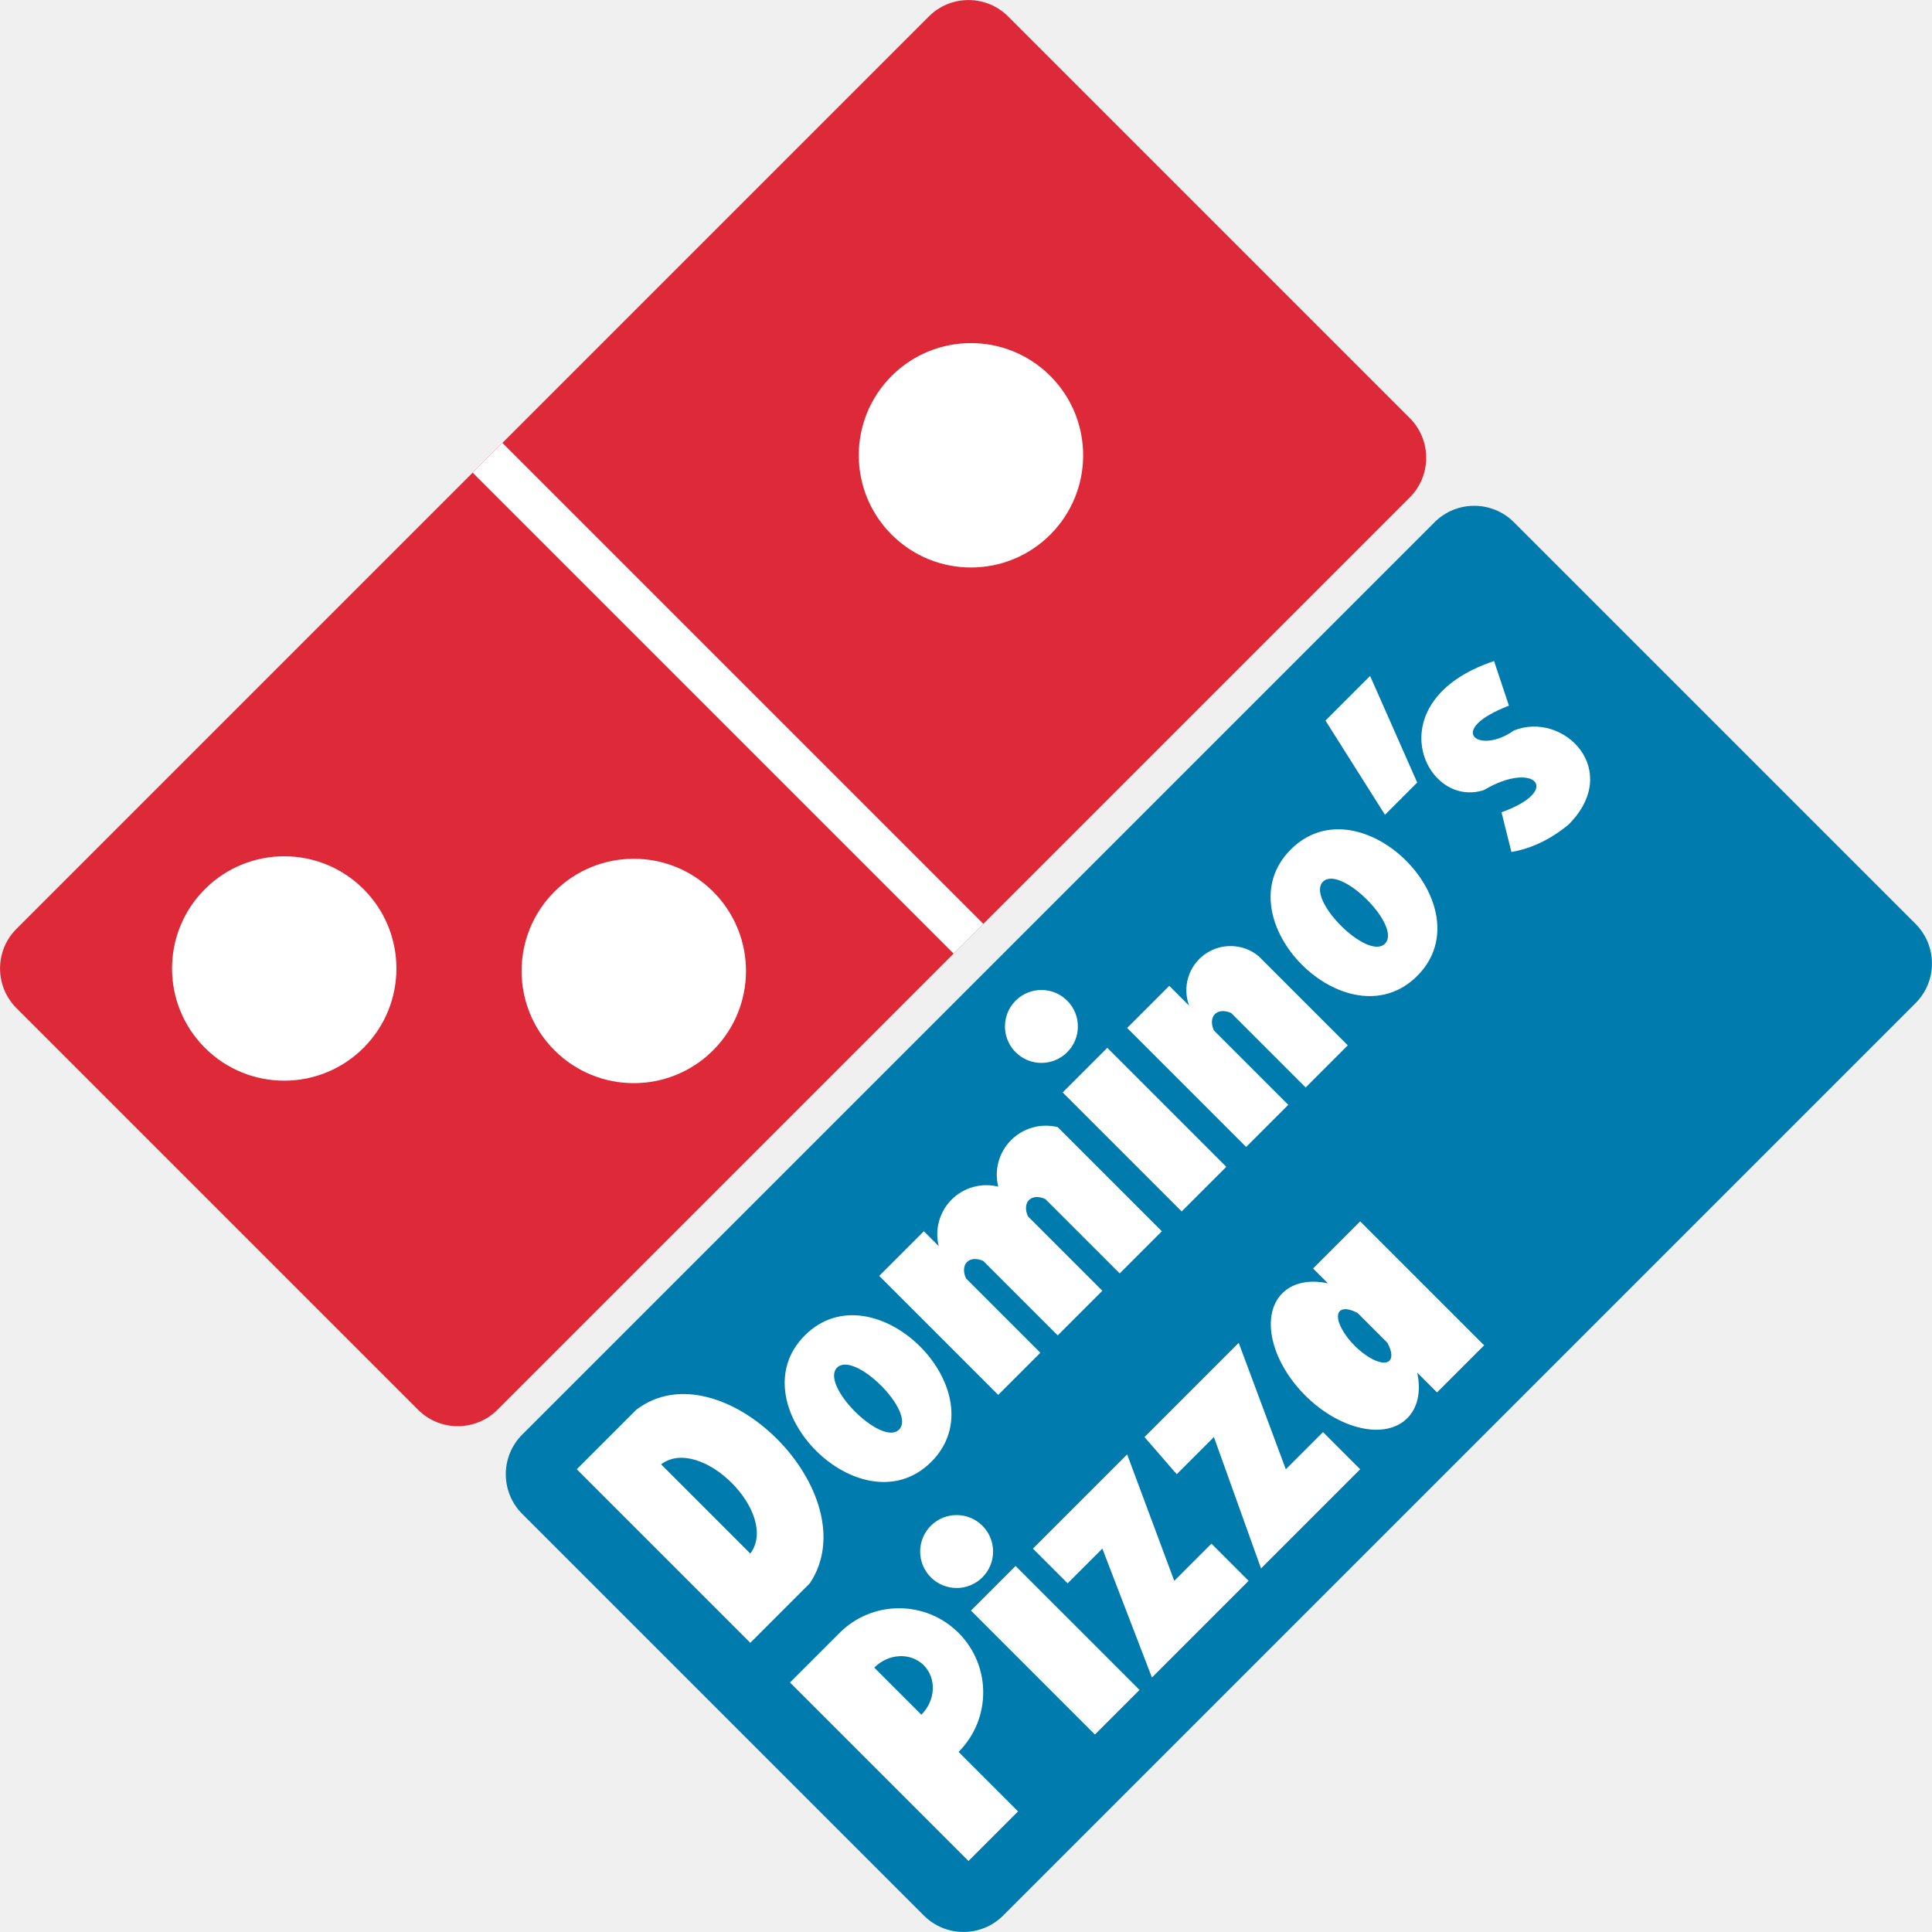
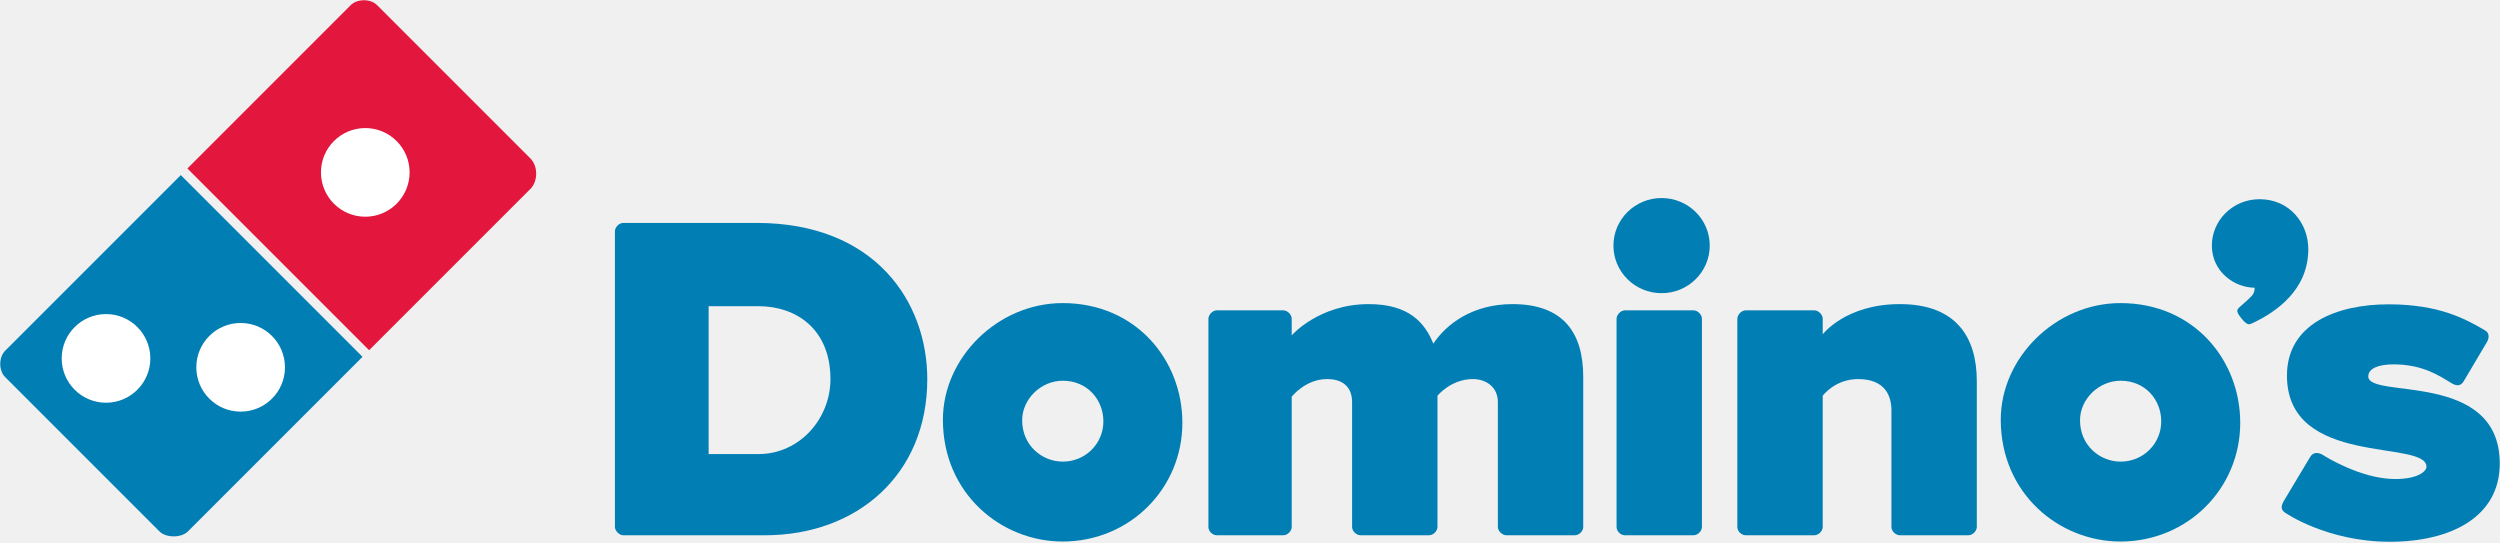
- <svg xmlns="http://www.w3.org/2000/svg" preserveAspectRatio="xMinYMin meet" viewBox="0 0 99.188 99.188" id="svg2" version="1.1" width="100%" height="100%">
-   <defs id="defs25" />
-   <g id="logo" transform="matrix(0.5091169,-0.5091169,0.5091169,0.5091169,-1.190315,49.72137)">
-     <rect x="0" y="0" width="100" height="48.5" rx="4" style="fill:#de2939" id="rect7" />
-     <circle cx="15.5" cy="15.5" r="8" style="fill:#ffffff" id="circle9" d="m 23.5,15.5 c 0,4.418 -3.582,8 -8,8 -4.418,0 -8,-3.582 -8,-8 0,-4.418 3.582,-8 8,-8 4.418,0 8,3.582 8,8 z" />
-     <circle cx="33" cy="33.25" r="8" style="fill:#ffffff" id="circle11" d="m 41,33.25 c 0,4.418 -3.582,8 -8,8 -4.418,0 -8,-3.582 -8,-8 0,-4.418 3.582,-8 8,-8 4.418,0 8,3.582 8,8 z" />
-     <circle cx="76" cy="24.25" r="8" style="fill:#ffffff" id="circle13" d="m 84,24.25 c 0,4.418 -3.582,8 -8,8 -4.418,0 -8,-3.582 -8,-8 0,-4.418 3.582,-8 8,-8 4.418,0 8,3.582 8,8 z" />
-     <rect x="50" y="0" width="3" height="48.5" style="fill:#ffffff;stroke:none" id="rect15" />
-     <rect x="0" y="51" width="100" height="48.5" rx="4" style="fill:#007bad" id="rect17" />
-     <path style="fill:#ffffff;fill-rule:evenodd;stroke:none" d="M 5,73 V 55.5 h 6 c 7.5,1 7.5,16 0,17.5 z M 9.5,59.5 v 9 C 13,68 13,60 9.5,59.5 m 13.75,0.75 c 7,0 7,12.75 0,12.75 -7,0 -7,-12.75 0,-12.75 z m 0,3.25 c 1.75,0 1.75,6.25 0,6.25 -1.75,0 -1.75,-6.25 0,-6.25 z M 30,61 h 4.5 v 1.5 a 3.5,3.5 0 0 1 6,0 3.5,3.5 0 0 1 6,0 V 73 h -4.25 v -7.5 a 1,1.5 0 0 0 -1.75,0 V 73 H 36 v -7.5 a 1,1.5 0 0 0 -1.75,0 V 73 H 30 z m 18.5,0 H 53 v 12 h -4.5 z m 2.25,-7 a 2.6,2.6 0 1 0 0.01,0 M 55,61 h 4.25 v 2 a 3.15,3.15 0 0 1 6,1 v 9 H 61 v -7.5 a 1,1.5 0 0 0 -1.75,0 V 73 H 55 z m 17.25,-0.75 c 7,0 7,12.75 0,12.75 -7,0 -7,-12.75 0,-12.75 z m 0,3.25 c 1.75,0 1.75,6.25 0,6.25 -1.75,0 -1.75,-6.25 0,-6.25 z m 8.25,-8 H 85 l -3,7.75 h -3.25 z m 10,8.5 c -4.5,-2 -4,1 -1,1.5 C 93,67 93,73 87.5,73 Q 85,72.75 83.25,71.5 L 84.75,69 C 89,71 89,68 85,67 81,65 84,57 92,61 z M 10,95 H 5 V 77 h 5 a 6,6 0 1 1 0,12 z m 0,-14.5 a 2.612,2.375 0 1 1 0,4.75 z m 7.75,2 h 4.5 V 95 h -4.5 z M 20,76.2 a 2.6,2.6 0 1 0 0.01,0 M 24,82.5 h 9.5 l -4,8.75 h 3.75 V 95 H 23.5 l 4,-9 H 24 z m 11.25,0 h 9.5 l -4,8.75 H 44.5 V 95 h -10 l 4.25,-9 H 35 z m 17,10.5 a 4,6.3 0 1 1 0,-9 V 82.5 H 57 V 95 h -4.75 z m 0,-3 a 1,2.5 0 1 1 0,-3 z" id="path19" />
+ <svg xmlns="http://www.w3.org/2000/svg" width="1000.2" height="216.848" id="svg3168" version="1.1">
+   <defs id="defs3170" />
+   <g id="layer1" transform="translate(275.2387,-331.211)">
+     <g id="g3271" transform="matrix(0.8328638,0,0,0.8328638,-45.98562,91.5837)">
+       <g transform="matrix(0.4161099,0,0,0.4161099,483.6118,424.5445)" id="g3087">
+         <g style="fill:#017eb4;fill-opacity:1" transform="matrix(2.403958,0,0,2.403958,-1169.132,-3000.936)" id="g3114">
+           <path style="fill:#017eb4;fill-opacity:1;stroke:none" d="m 27,1218.594 c -1.953,0 -4,1.981 -4,4 v 142 c 0,1.895 2.105,4 4,4 h 68 c 44.053,0 78,-28.919 78,-75 0,-36.84 -24.831,-75 -82,-75 z m 41,40 h 24 c 18.154,0 34.5,11.081 34.5,35 0,19.097 -14.903,36 -34.5,36 H 68 Z" id="path3057" />
+           <path style="fill:#017eb4;fill-opacity:1;stroke:none" d="m 238,1257.094 c -31.063,0 -57.5,26.107 -57.5,56 0,35.502 28.02,58.5 57.5,58.5 32.1,0 57.5,-25.344 57.5,-57 0,-30.215 -22.337,-57.5 -57.5,-57.5 z m 0.062,37.281 c 11.929,0 19.5,9.25 19.5,19.5 0,10.739 -8.61,19.344 -19.5,19.344 -10.001,0 -19.5,-7.8 -19.5,-19.844 0,-10.141 8.962,-19 19.5,-19 z" id="path3059" />
+           <path style="fill:#017eb4;fill-opacity:1;stroke:none" d="m 312,1368.582 c -2.082,0 -4,-1.951 -4,-4 v -100 c 0.068,-2.01 2.047,-4 4,-4 h 32 c 1.977,0 4,2.077 4,4 v 8 c 0,0 13.029,-15 37,-15 19.33,0 27,9 31,19 6,-9 18.33,-19 38,-19 24.545,0 34,13.848 34,35 v 72 c 0,2.046 -2.006,4 -4,4 h -33 c -1.884,0 -4,-2.017 -4,-4 v -60 c 0,-7.063 -5.52,-11 -12,-11 -10.558,0 -17,8 -17,8 v 63 c 0,2 -2.055,4 -4,4 h -33 c -1.899,0 -4,-1.922 -4,-4 v -60 c 0,-5.941 -3.227,-11 -12,-11 -10.519,0 -17,8.5 -17,8.5 v 62.5 c 0,2.05 -2.035,4 -4,4 z" id="path3061" />
+           <path id="path3063" d="m 746,1257.094 c -31.063,0 -57.5,26.107 -57.5,56 0,35.502 28.02,58.5 57.5,58.5 32.1,0 57.5,-25.344 57.5,-57 0,-30.215 -22.337,-57.5 -57.5,-57.5 z m 0.062,37.281 c 11.929,0 19.5,9.25 19.5,19.5 0,10.739 -8.61,19.344 -19.5,19.344 -10.001,0 -19.5,-7.8 -19.5,-19.844 0,-10.141 8.962,-19 19.5,-19 z" style="fill:#017eb4;fill-opacity:1;stroke:none" />
+           <path id="path3065" d="m 566,1368.582 c -2.082,0 -4,-1.951 -4,-4 v -100 c 0.068,-2.01 2.047,-4 4,-4 h 33 c 1.977,0 4,2.077 4,4 v 7.5 c 0,0 11.029,-14.5 37,-14.5 27.267,0 37,16.061 37,37 v 70 c 0,2 -2.055,4 -4,4 h -33 c -1.899,0 -4,-1.922 -4,-4 v -56 c 0,-6.441 -2.665,-15 -16,-15 -11.144,0 -17,8 -17,8 v 63 c 0,2.05 -2.035,4 -4,4 z" style="fill:#017eb4;fill-opacity:1;stroke:none" />
+           <path style="fill:#017eb4;fill-opacity:1;stroke:none" d="m 508,1368.582 c -2.082,0 -4,-1.951 -4,-4 v -100 c 0.068,-2.01 2.047,-4 4,-4 h 33 c 1.977,0 4,2.077 4,4 v 7.5 92.5 c 0,2.05 -2.035,4 -4,4 z" id="path3067" />
+           <path style="fill:#017eb4;fill-opacity:1;fill-rule:nonzero;stroke:none" d="m 548.75,1229.488 c 0,12.616 -10.353,22.844 -23.125,22.844 -12.772,0 -23.125,-10.227 -23.125,-22.844 0,-12.616 10.353,-22.844 23.125,-22.844 12.772,0 23.125,10.227 23.125,22.844 z" id="path3069" />
+           <path style="fill:#017eb4;fill-opacity:1;stroke:none" d="m 789.875,1229.457 c 0,-11.875 9.815,-22.25 22.938,-22.25 14.393,0 23.375,11.58 23.375,23.938 0,19.482 -15.116,30.052 -26.75,35.562 -1.594,0.717 -2.438,1.281 -5.25,-2.125 -3.497,-4.254 -2.052,-4.527 0.125,-6.562 1.51,-1.354 2.872,-2.411 4.688,-4.375 0,0 1.438,-1.304 1.438,-3.938 -9.568,0 -20.562,-7.567 -20.562,-20.25 z" id="path3071" />
+           <path style="fill:#017eb4;fill-opacity:1;stroke:none" d="m 825.938,1291.894 c 0,-24.838 23.982,-34.209 48.797,-34.209 24.468,0 37.152,7.176 46.003,12.329 2.432,1.185 2.434,3.578 1.325,5.63 l -11.183,18.881 c -1.437,2.401 -3.372,2.703 -6.404,0.73 -5.779,-3.551 -13.703,-8.736 -27.413,-8.736 -6.708,0 -12.062,1.747 -12.062,5.812 0,11.008 63.125,-3.095 63.125,41.875 0,25.445 -23.297,37.5 -52.75,37.5 -30.395,0 -50.334,-13.974 -50.334,-13.974 -2.392,-1.542 -1.921,-3.647 -0.073,-6.501 l 11.907,-19.899 c 1.504,-2.906 4.204,-2.719 6.695,-1.081 0,0 17.655,11.331 34.305,11.331 11.072,0 15.062,-3.767 15.062,-5.875 0,-13.365 -67,0.554 -67,-43.812 z" id="path3073" />
+         </g>
+       </g>
+       <g transform="matrix(0.4546415,0,0,0.4546415,-251.7928,-268.4457)" id="g3161">
+         <path style="fill:#e3163d;fill-opacity:1;stroke:none" d="m 332.9,1223.559 c -5.25,0 -10.5,1.75 -14,5.25 l -172.5,172.5 192,192 170.5,-170.5 c 7.949,-7.949 8.04,-23.96 0,-32 l -162,-162 c -3.5,-3.5 -8.75,-5.25 -14,-5.25 z" id="path3159" />
+         <path style="fill:#017eb4;fill-opacity:1;stroke:none" d="m 139.4,1408.309 -185.5,185.5 c -7,7 -7,21 0,28 l 163,163 c 6.888,6.888 23,7 30,0 l 7,-7 177.5,-177.5 z" id="path3145" />
+         <path transform="matrix(0.9366007,0,0,0.9366007,257.0861,629.3774)" style="fill:#ffffff;fill-opacity:1;fill-rule:nonzero;stroke:none" d="m -160,1038.435 a 50,50 0 0 1 -50,50 50,50 0 0 1 -50,-50 50,50 0 0 1 50,-50 50,50 0 0 1 50,50 z" id="path3151" />
+         <path transform="matrix(0.9366007,0,0,0.9366007,399.3326,638.7835)" style="fill:#ffffff;fill-opacity:1;fill-rule:nonzero;stroke:none" d="m -160,1038.435 a 50,50 0 0 1 -50,50 50,50 0 0 1 -50,-50 50,50 0 0 1 50,-50 50,50 0 0 1 50,50 z" id="path3153" />
+         <path transform="matrix(0.9366007,0,0,0.9366007,531.0178,432.8397)" style="fill:#ffffff;fill-opacity:1;fill-rule:nonzero;stroke:none" d="m -160,1038.435 a 50,50 0 0 1 -50,50 50,50 0 0 1 -50,-50 50,50 0 0 1 50,-50 50,50 0 0 1 50,50 z" id="path3155" />
+       </g>
+     </g>
  </g>
</svg>
